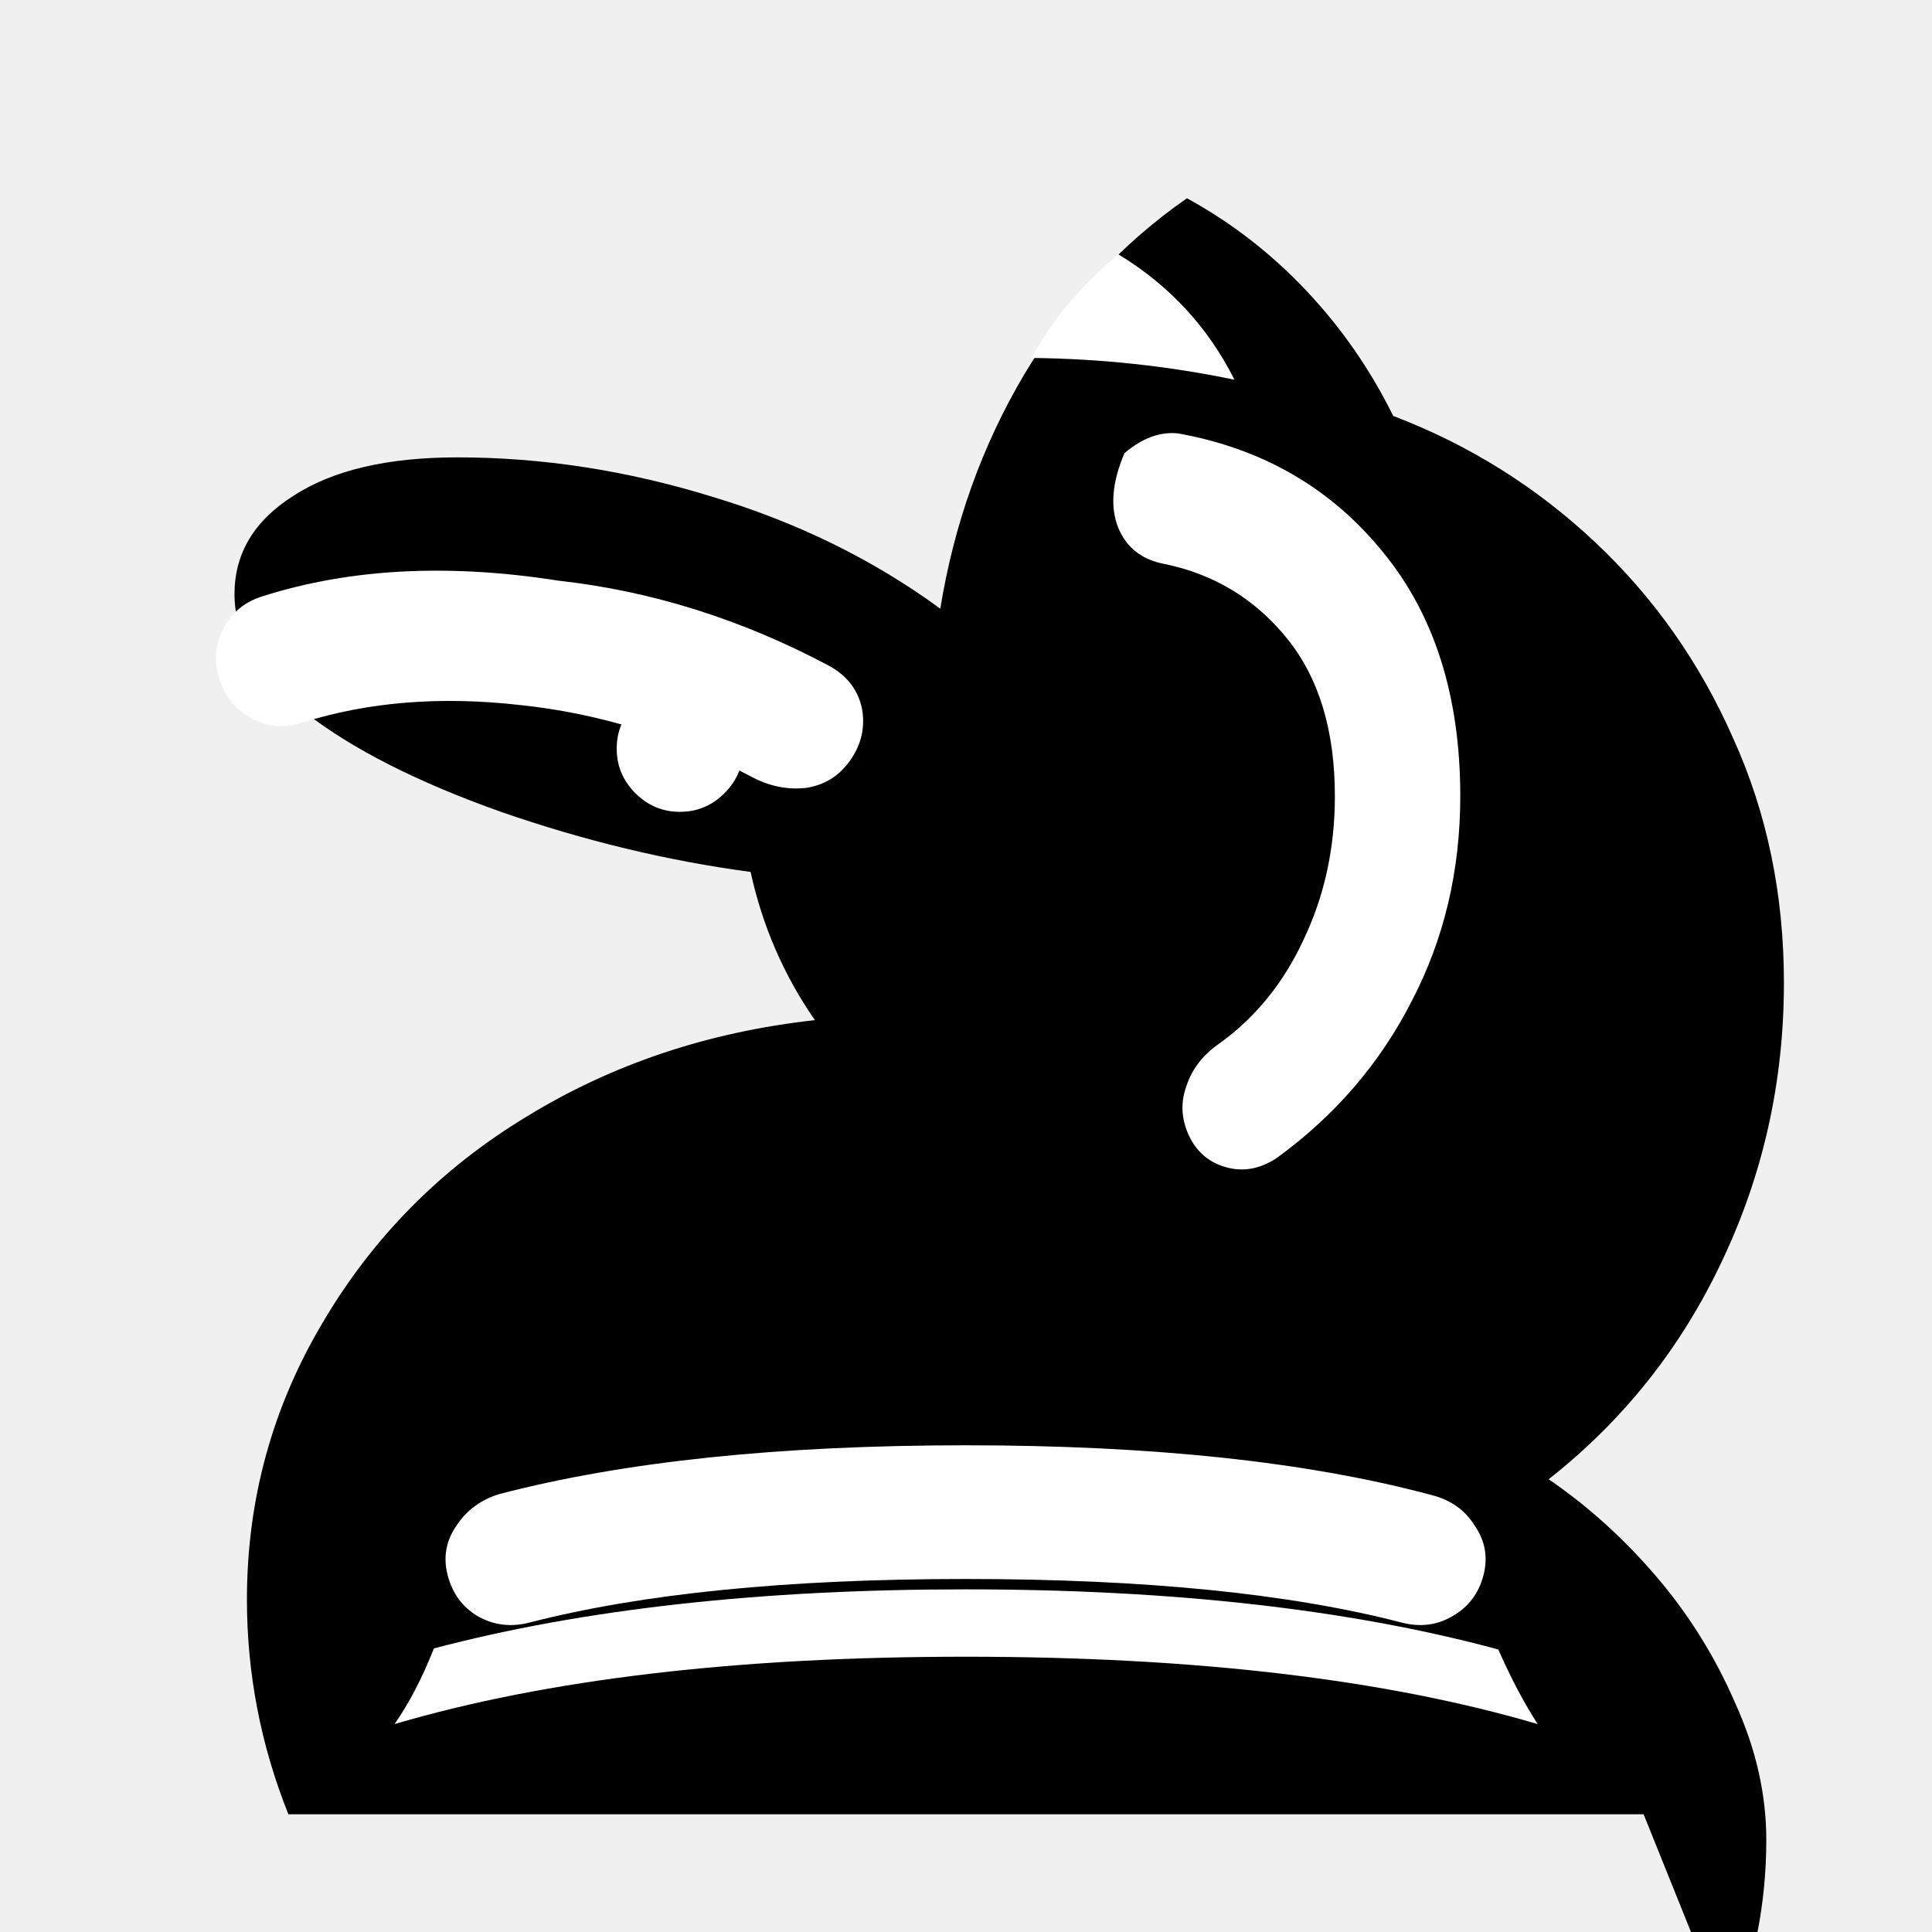
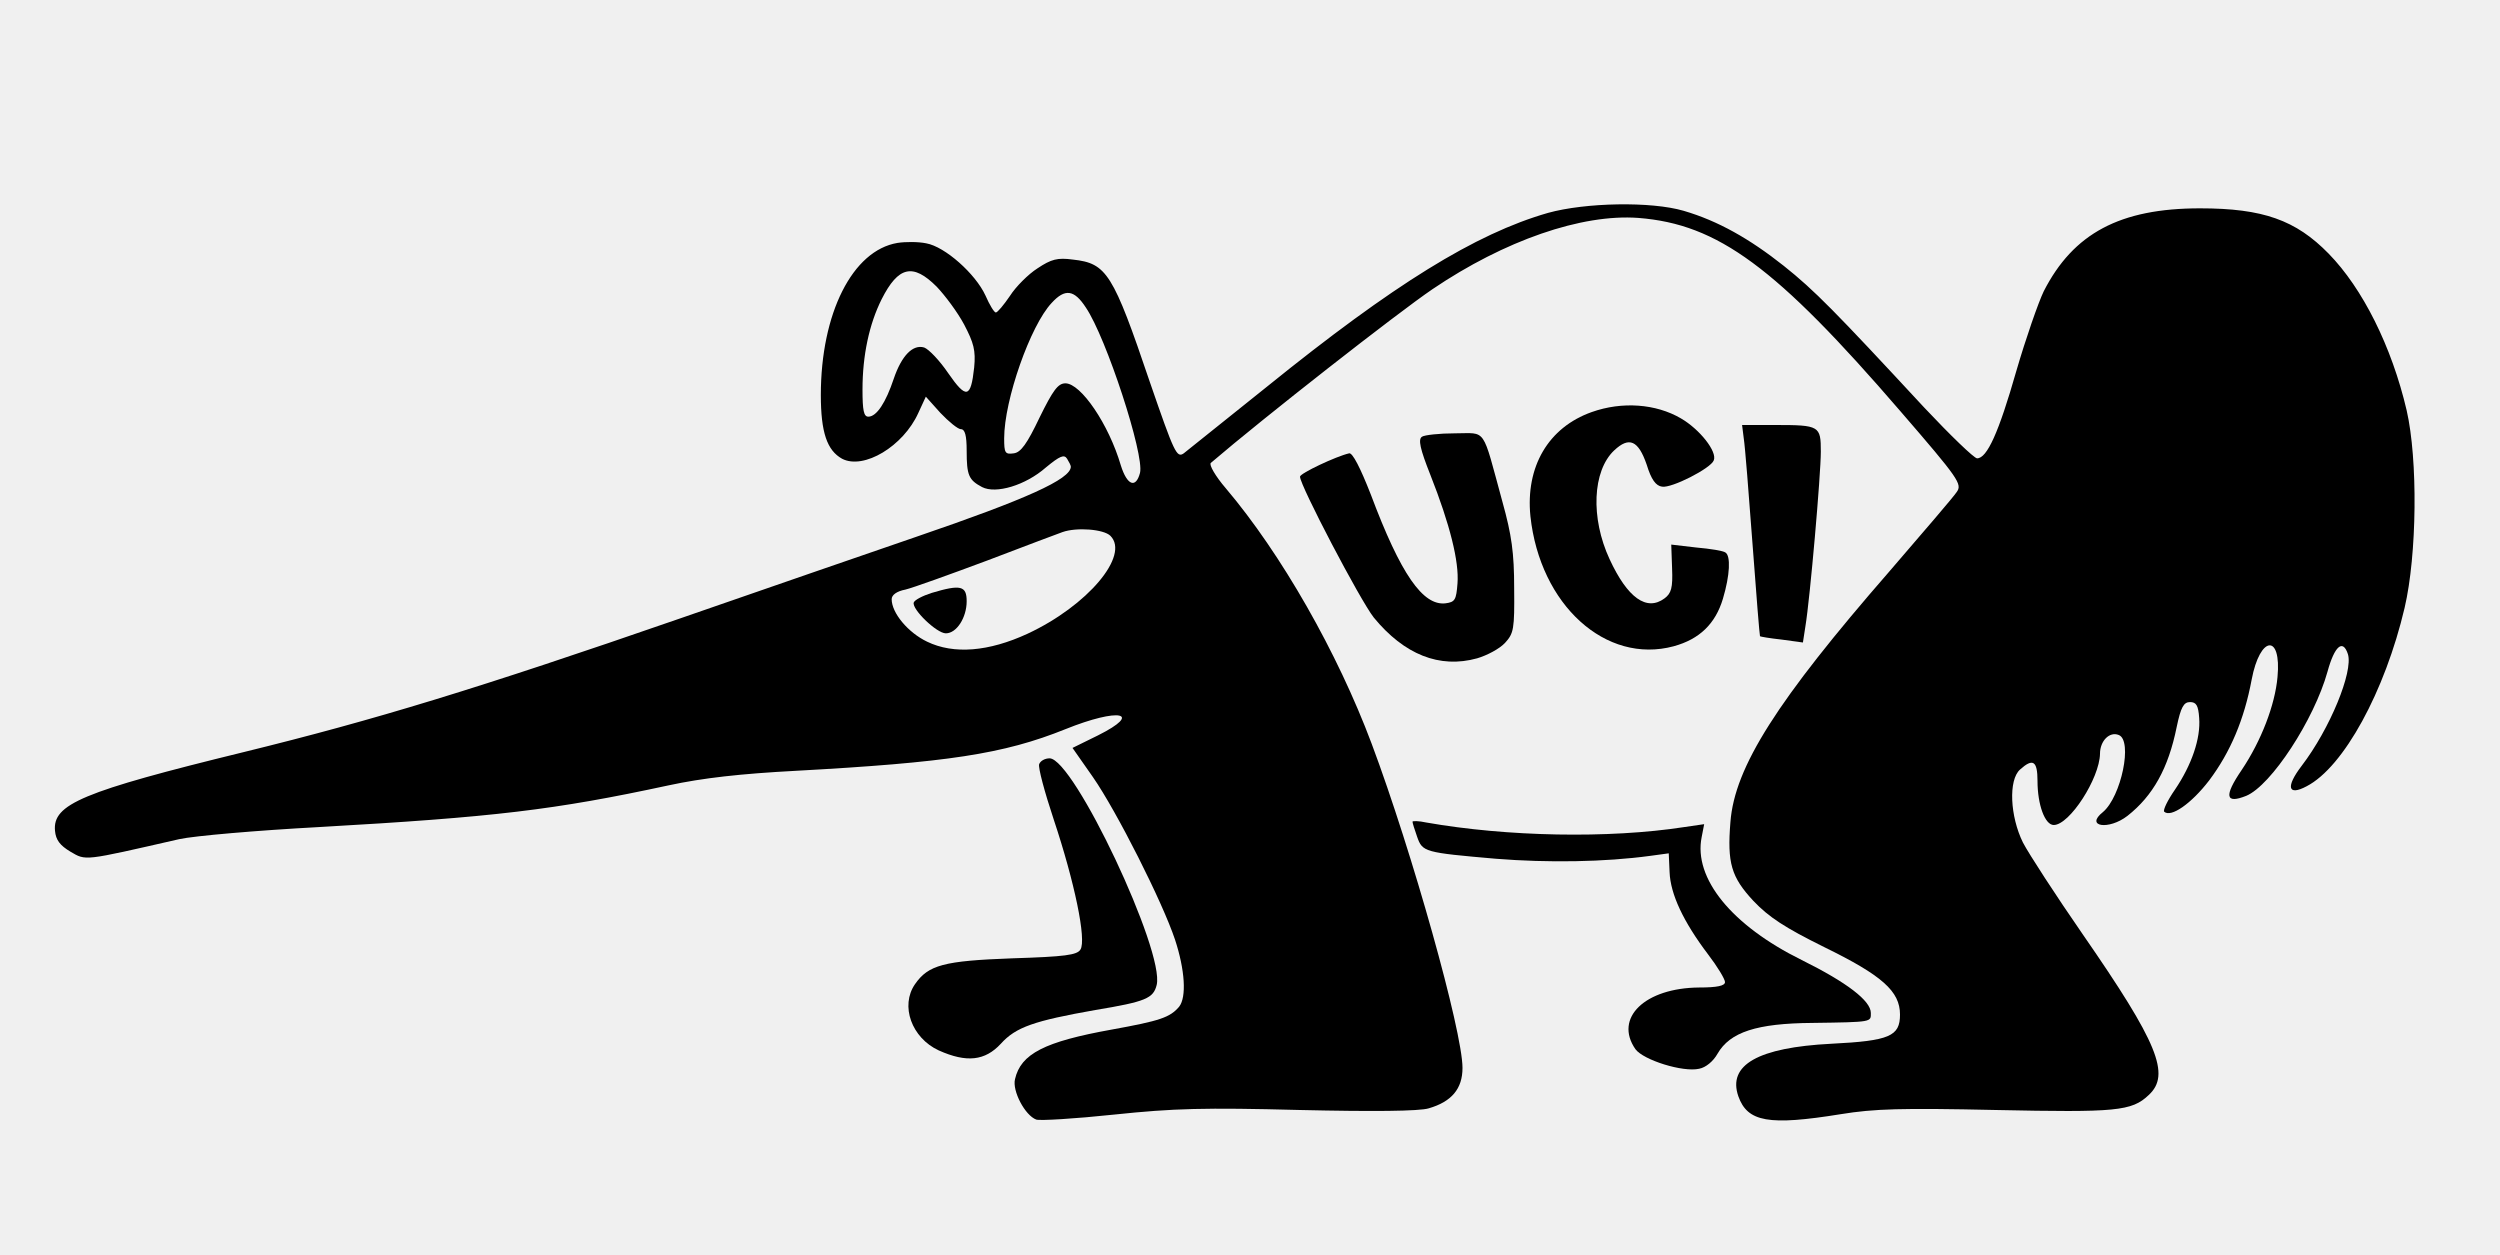
- <svg xmlns="http://www.w3.org/2000/svg" version="1.1" viewBox="0 0 4096 4096">
-   <path d="m3484.6 3846.4h-2873.2q-87.891-219.73-87.891-455.35 0-316.41 160.4-586.67 160.4-272.46 432.86-437.26 272.46-166.99 610.84-204.35-98.877-142.82-136.23-314.21-263.67-35.156-529.54-127.44-265.87-94.482-415.28-210.94-149.41-116.46-149.41-250.49 0-129.64 125.24-208.74 125.24-81.299 347.17-81.299 270.26 0 540.52 83.496 270.26 81.299 483.4 237.3 43.945-270.26 177.98-496.58 136.23-228.52 344.97-373.54 140.62 76.904 252.69 195.56 112.06 118.65 184.57 265.87 241.7 92.285 428.47 268.07 186.77 175.78 292.24 415.28 107.67 237.3 107.67 518.55 0 314.21-131.84 591.06-129.64 274.66-366.94 461.43 125.24 85.693 228.52 206.54 103.27 120.85 166.99 268.07 65.918 145.02 65.918 290.04 0 204.35-79.102 395.51z" />
-   <path d="m836.42 3655.2q46.143-65.918 83.496-160.4 474.61-125.24 1127.2-125.24 657.71 0 1129.4 127.44 39.551 90.088 83.496 158.2-485.6-142.82-1212.9-142.82-725.1 0-1210.7 142.82z" fill="#fff" />
-   <path d="m1059.3 3167.4q395.51-103.27 987.79-103.27 595.46 0 987.79 105.47 61.523 15.381 92.285 65.918 32.959 48.34 17.578 105.47-15.381 57.129-65.918 85.693-48.34 28.564-107.67 13.184-355.96-92.285-924.06-92.285-565.89 0-924.06 92.285-59.326 15.381-109.86-13.184-48.34-28.564-63.721-85.693-15.381-57.129 17.578-105.47 32.959-50.537 92.285-68.115z" fill="#fff" />
-   <path d="m2384 960.72q57.129-48.34 114.26-41.748 268.07 48.34 432.86 250.49 164.79 199.95 164.79 518.55 0 237.3-103.27 435.06-101.07 197.75-285.64 331.79-52.734 35.156-107.67 19.775-54.932-15.381-79.102-68.115-24.17-52.734-4.395-105.47 17.578-52.734 68.115-87.891 116.46-83.496 180.18-221.92 65.918-138.43 65.918-303.22 0-208.74-101.07-333.98-101.07-125.24-259.28-158.2-72.51-13.184-98.877-76.904-26.367-65.918 13.184-158.2z" fill="#fff" />
-   <path d="m1183.5 1231q296.63 32.959 573.49 180.18 57.129 30.762 70.312 90.088 10.986 59.326-24.17 109.86-35.156 50.537-94.482 59.326-59.326 6.592-116.46-24.17-237.3-125.24-489.99-151.61-252.69-28.564-461.43 37.354-57.129 17.578-107.67-8.789-50.537-28.564-68.115-83.496-17.578-57.129 8.789-107.67 26.367-50.537 83.496-68.115 276.86-87.891 626.22-32.959z" fill="#fff" />
-   <path d="m1441.5 1453.1q54.932 0 94.482 39.551 39.551 39.551 39.551 94.482t-39.551 94.482q-39.551 39.551-94.482 39.551t-94.482-39.551q-39.551-39.551-39.551-94.482t39.551-94.482q39.551-39.551 94.482-39.551z" fill="#fff" />
-   <path d="m2186.4 758.88q68.115-123.05 184.57-219.73 162.6 98.877 246.09 265.87-210.94-43.945-430.66-46.143z" fill="#fff" />
+ <svg xmlns="http://www.w3.org/2000/svg" version="1.0" width="600pt" height="301pt" viewBox="0 0 600 301" preserveAspectRatio="xMidYMid meet">
+   <g transform="translate(0,301) scale(0.1,-0.1)" fill="#000000" stroke="none">
+     <path d="M3715 2499 c-174 -50 -371 -172 -673 -416 -101 -81 -192 -154 -201 -161 -17 -12 -23 2 -81 170 -89 263 -104 286 -185 295 -37 5 -52 1 -85 -21 -22 -14 -52 -44 -66 -66 -15 -22 -30 -40 -34 -40 -4 0 -15 18 -25 41 -24 52 -97 117 -142 125 -19 4 -50 4 -69 1 -108 -18 -184 -169 -184 -365 0 -90 15 -133 51 -153 52 -27 147 30 183 110 l18 39 35 -39 c20 -21 42 -39 49 -39 10 0 14 -15 14 -52 0 -59 5 -70 37 -87 33 -17 104 4 153 47 34 28 44 32 51 21 5 -8 9 -16 9 -19 0 -30 -107 -78 -370 -168 -113 -39 -369 -127 -570 -197 -482 -167 -731 -243 -1045 -320 -388 -95 -459 -125 -453 -189 2 -22 12 -35 37 -50 38 -22 29 -23 261 30 36 8 187 21 335 29 422 24 565 41 839 100 83 18 174 28 305 35 364 20 499 40 648 100 129 52 188 40 78 -15 l-61 -30 49 -70 c57 -82 167 -300 197 -390 24 -73 28 -138 10 -161 -22 -26 -46 -34 -162 -55 -161 -29 -218 -58 -232 -119 -7 -28 24 -87 51 -97 9 -3 93 2 187 12 143 15 216 17 446 11 174 -4 287 -3 309 4 55 16 81 47 81 97 0 88 -121 519 -218 778 -82 219 -217 456 -350 613 -25 29 -41 57 -36 61 126 108 448 360 532 417 173 117 358 181 494 171 191 -15 330 -117 629 -464 140 -162 149 -175 135 -194 -7 -11 -81 -97 -162 -191 -269 -309 -371 -469 -381 -601 -8 -98 2 -132 55 -189 37 -39 75 -64 170 -111 139 -68 182 -106 182 -162 0 -52 -25 -63 -165 -70 -176 -9 -249 -51 -223 -126 22 -62 73 -71 246 -43 80 13 145 15 372 10 289 -6 326 -3 367 36 53 49 22 125 -158 385 -65 94 -130 194 -144 221 -31 63 -35 150 -7 175 31 28 42 21 42 -27 0 -58 18 -106 39 -106 38 0 110 112 111 171 0 31 23 54 45 45 34 -13 6 -148 -38 -185 -44 -35 14 -44 59 -9 61 48 98 114 118 213 10 48 17 60 32 60 15 0 20 -8 22 -38 4 -49 -18 -113 -58 -172 -18 -26 -29 -49 -26 -53 16 -15 65 19 108 75 51 68 84 146 102 242 20 106 72 111 62 6 -6 -67 -39 -153 -86 -223 -43 -63 -39 -82 11 -62 60 25 163 183 195 298 17 62 37 79 49 42 13 -42 -43 -179 -111 -268 -39 -51 -33 -73 12 -49 89 46 188 228 235 428 30 128 32 356 5 474 -36 154 -106 293 -187 376 -79 81 -158 109 -309 109 -192 0 -304 -60 -375 -199 -13 -27 -43 -113 -66 -192 -42 -147 -70 -209 -94 -209 -7 0 -64 55 -127 122 -215 232 -263 281 -337 340 -82 65 -158 108 -240 132 -78 23 -236 20 -326 -5z m-1467 -177 c20 -21 50 -61 66 -91 23 -44 28 -62 24 -103 -8 -74 -19 -76 -62 -14 -21 31 -47 58 -58 62 -27 8 -54 -19 -73 -75 -19 -57 -41 -91 -61 -91 -11 0 -14 15 -14 65 0 82 16 157 46 217 40 79 75 87 132 30z m358 -50 c49 -72 141 -354 130 -397 -10 -38 -31 -30 -46 18 -29 99 -96 197 -133 197 -18 0 -30 -17 -62 -82 -30 -63 -45 -84 -62 -86 -21 -3 -23 1 -23 36 0 92 63 271 114 325 32 35 54 32 82 -11z m59 -548 c47 -47 -55 -168 -199 -235 -93 -43 -177 -50 -241 -19 -46 22 -85 69 -85 102 0 10 12 19 33 23 17 4 106 36 197 70 91 35 172 65 180 68 34 12 99 7 115 -9z" />
+     <path d="M2236 1587 c-22 -7 -41 -17 -43 -23 -5 -16 55 -74 77 -74 26 0 50 38 50 77 0 37 -14 41 -84 20z" />
+     <path d="M3820 2021 c-104 -37 -159 -131 -147 -250 23 -213 181 -356 344 -312 62 17 100 54 118 114 17 57 19 103 6 111 -5 4 -36 9 -70 12 l-60 7 2 -57 c2 -47 -2 -60 -18 -72 -43 -32 -89 1 -132 94 -46 99 -41 212 11 261 36 34 58 24 78 -34 11 -36 22 -51 37 -53 23 -4 117 44 124 63 9 21 -34 75 -79 101 -60 35 -141 41 -214 15z" />
+     <path d="M4185 1958 c3 -18 12 -132 21 -253 9 -121 17 -221 18 -222 1 -1 24 -5 52 -8 l51 -7 6 39 c11 66 37 364 37 419 0 62 -3 64 -110 64 l-79 0 4 -32z" />
+     <path d="M3413 1962 c-10 -6 -5 -29 20 -92 47 -119 69 -208 65 -260 -3 -40 -6 -45 -29 -48 -54 -6 -107 69 -179 261 -25 64 -44 101 -52 99 -31 -7 -118 -48 -118 -56 0 -21 144 -296 177 -338 73 -89 158 -123 248 -98 24 7 54 23 67 37 21 23 23 33 22 131 0 85 -6 128 -28 207 -50 183 -37 165 -114 165 -37 0 -73 -4 -79 -8z" />
+     <path d="M2494 1176 c-3 -7 13 -67 35 -133 50 -150 79 -289 64 -312 -8 -13 -36 -17 -164 -21 -164 -6 -201 -16 -233 -62 -36 -52 -8 -129 57 -159 67 -30 111 -25 149 16 36 40 80 55 227 81 121 20 139 28 147 60 20 80 -199 544 -257 544 -11 0 -22 -6 -25 -14z" />
+     <path d="M3390 1038 c0 -3 5 -19 11 -36 13 -37 17 -38 189 -53 125 -10 261 -8 371 7 l44 6 2 -45 c2 -53 33 -119 92 -197 23 -30 41 -60 41 -67 0 -9 -19 -13 -62 -13 -130 -1 -205 -73 -153 -148 19 -26 114 -56 153 -47 16 3 34 18 44 36 30 52 94 73 228 74 145 2 140 2 140 24 0 29 -57 73 -166 127 -168 83 -260 196 -240 295 l6 31 -48 -7 c-181 -28 -426 -23 -619 11 -18 4 -33 4 -33 2z" />
+   </g>
</svg>
